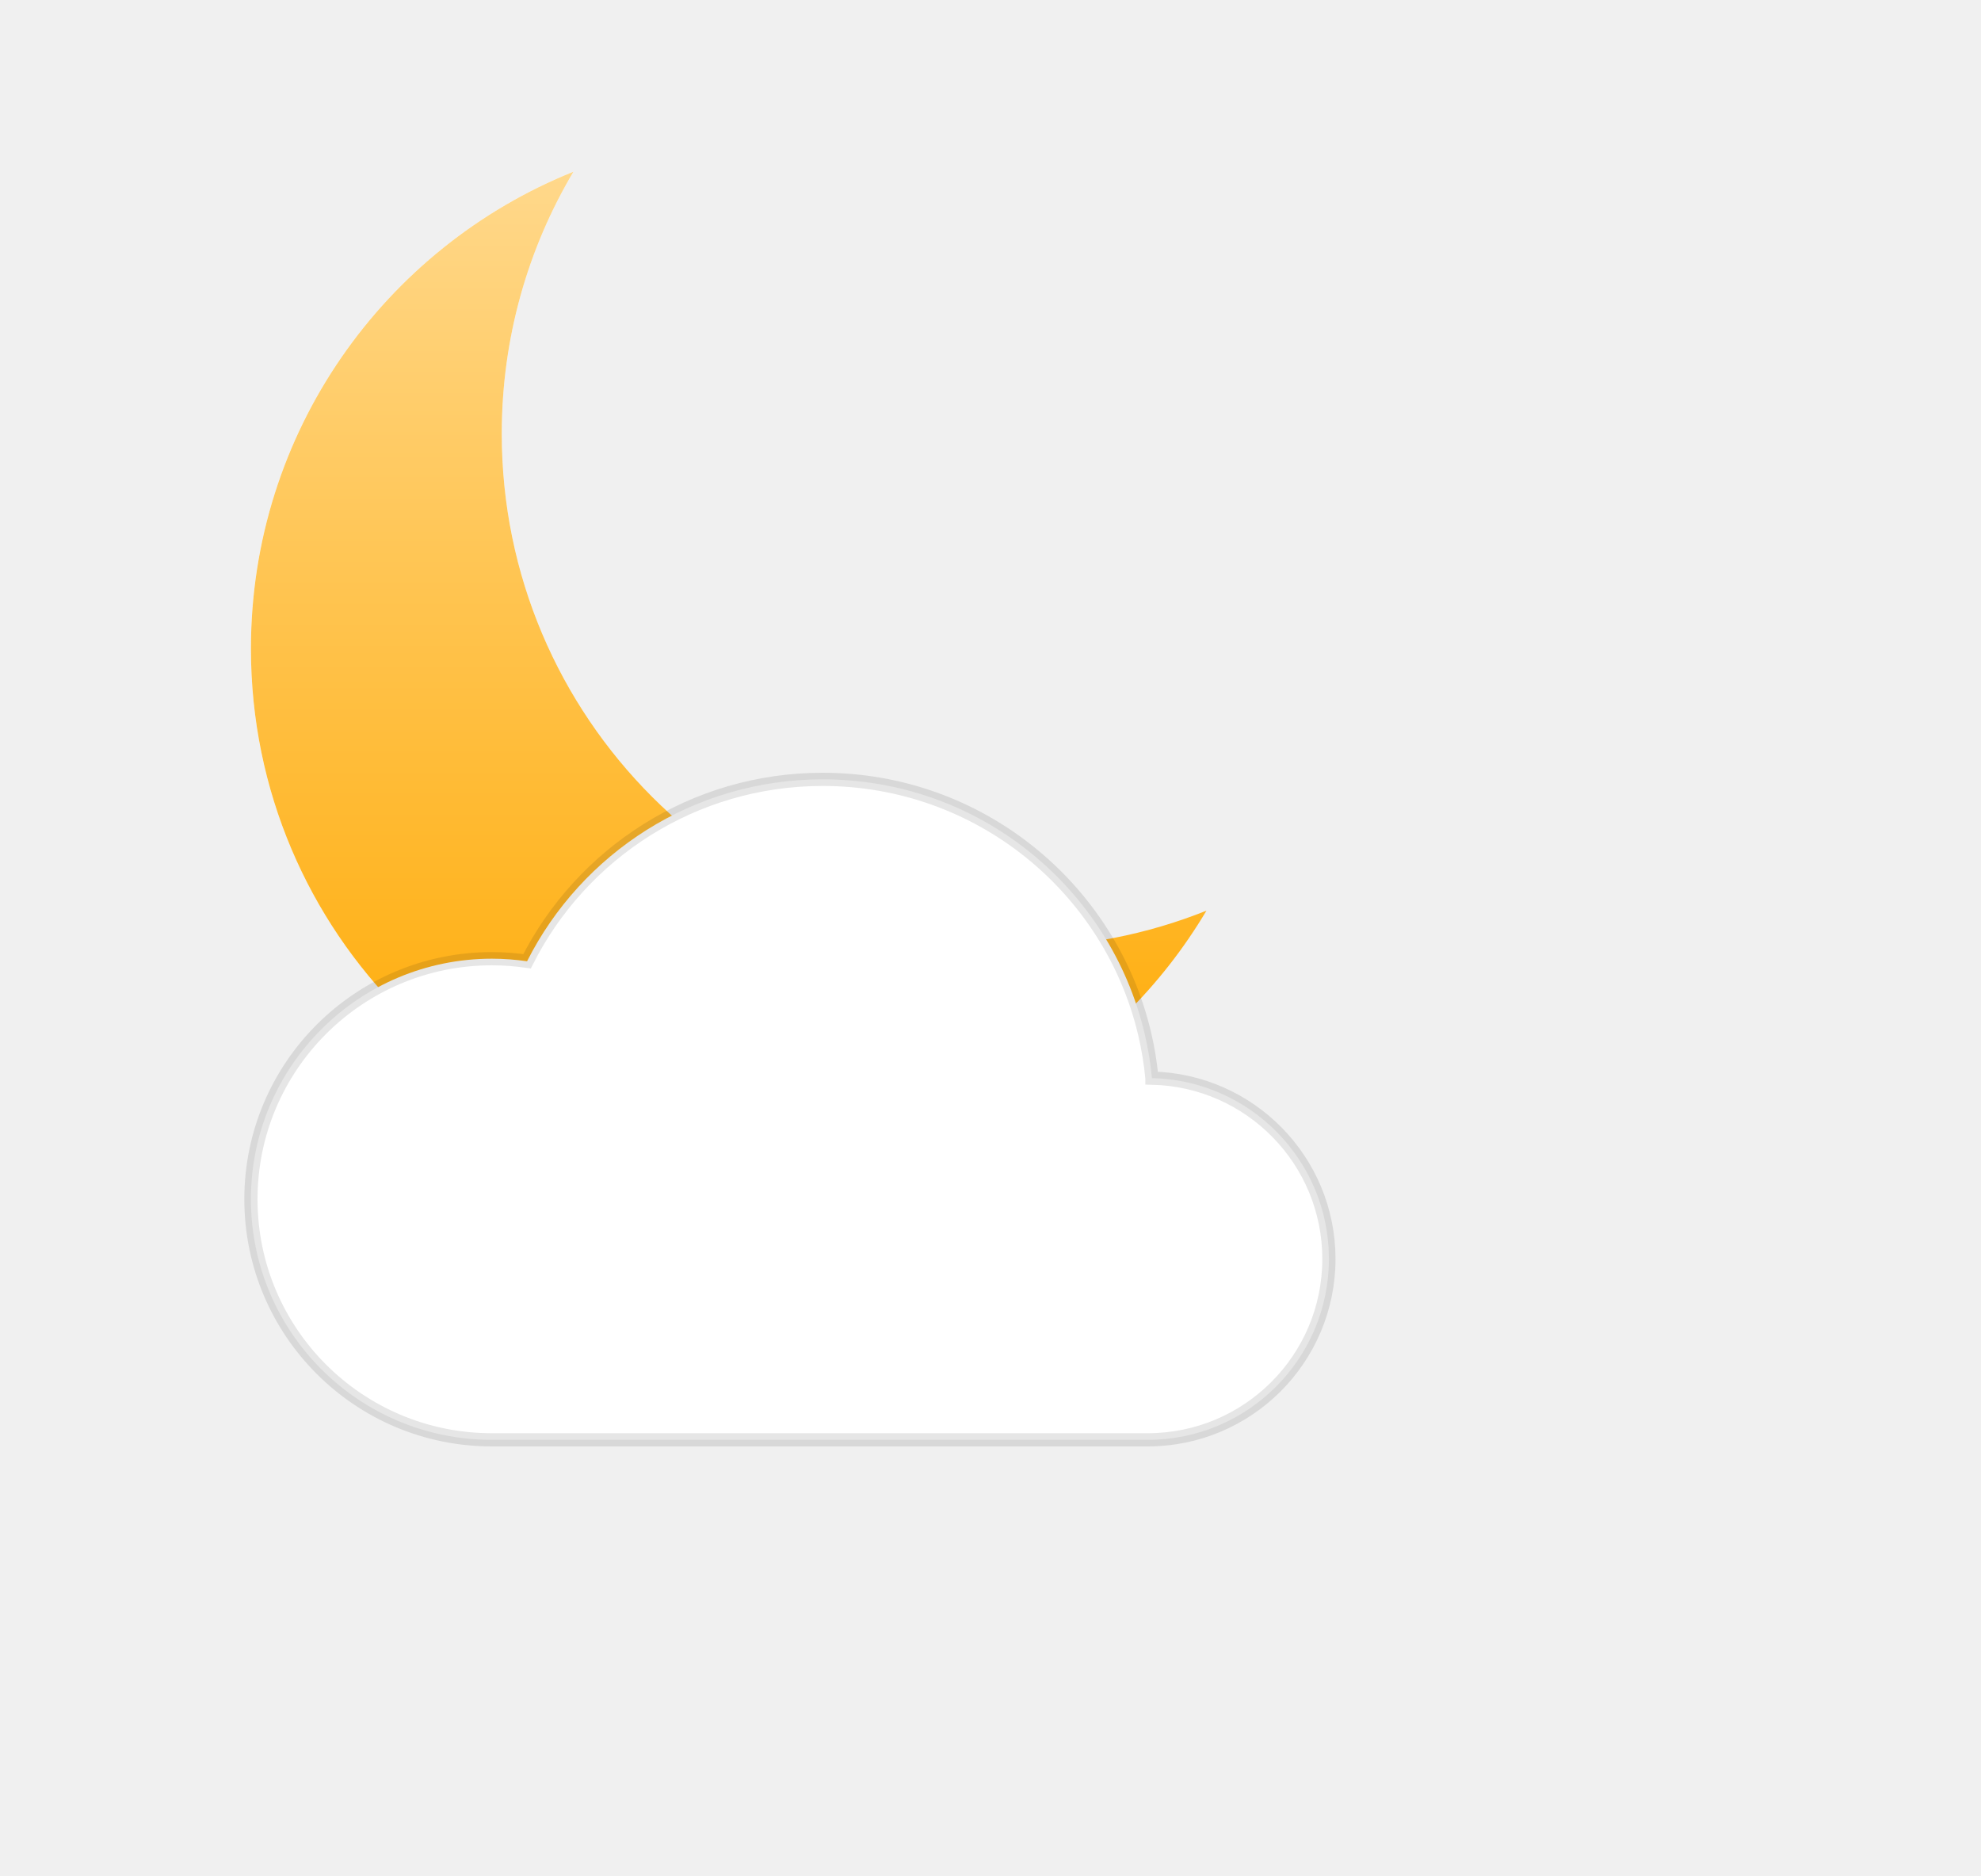
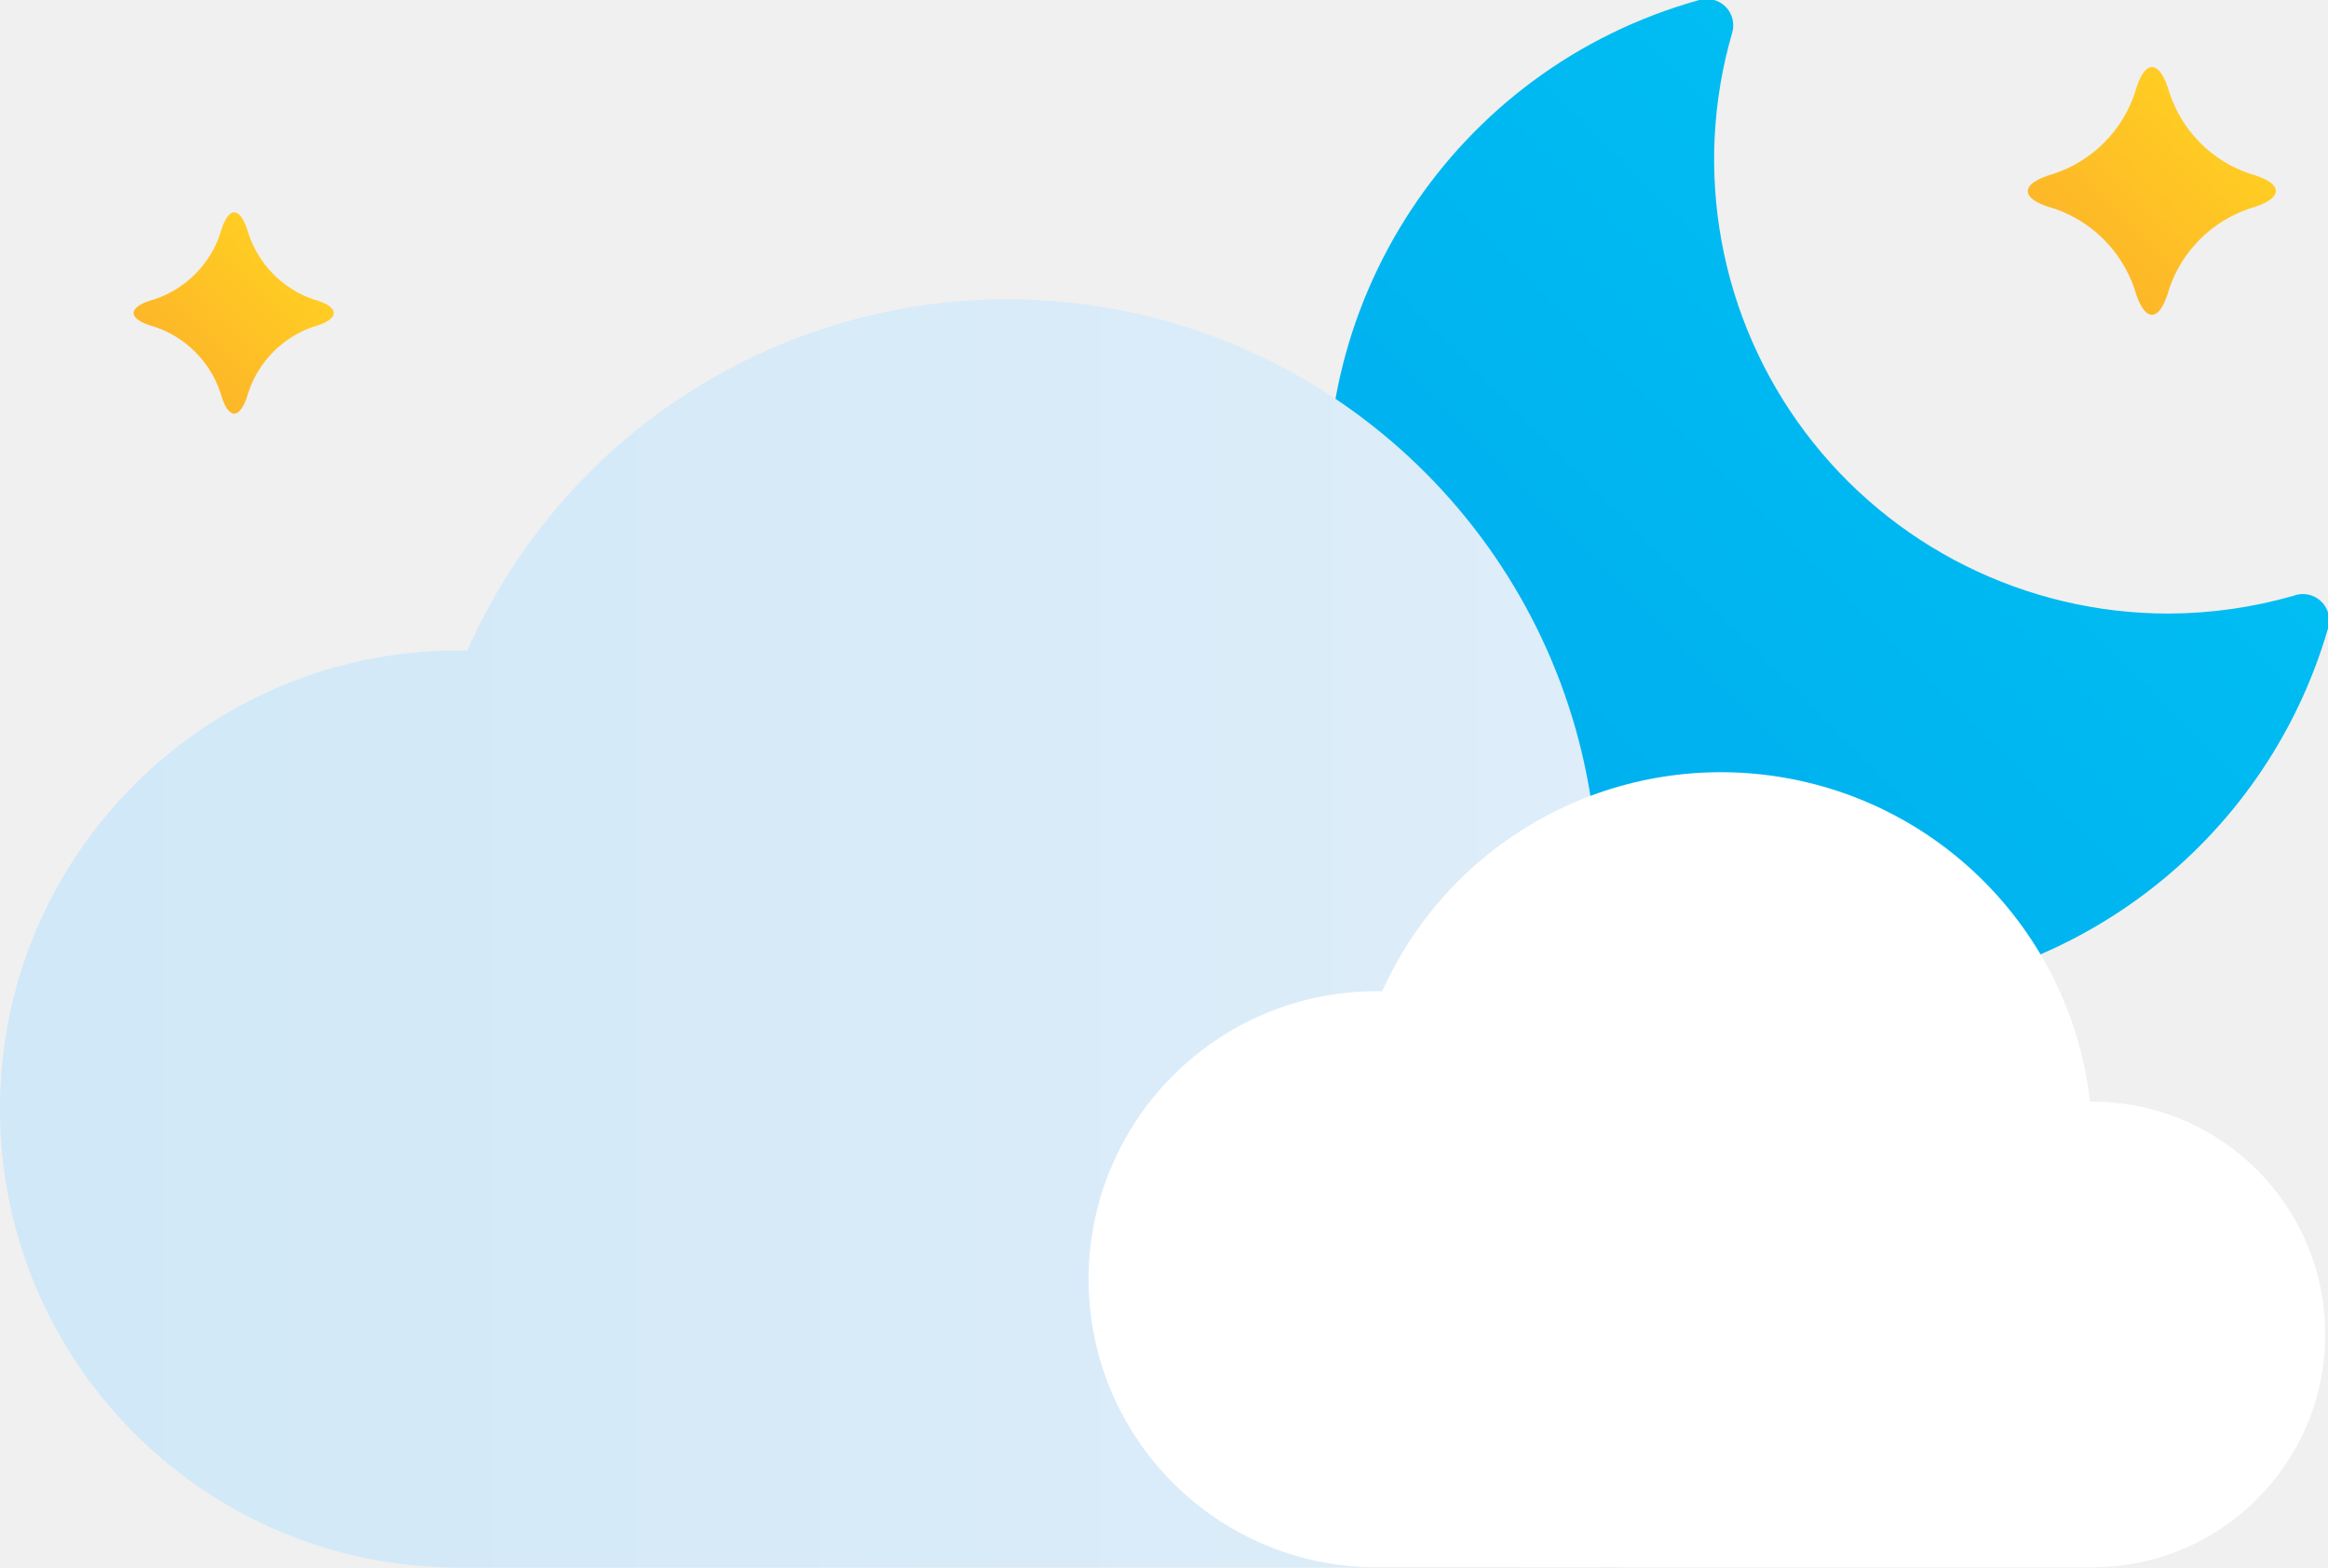
- <svg xmlns="http://www.w3.org/2000/svg" width="150" height="142" viewBox="0 0 150 142" fill="none">
-   <g filter="url(#filter0_b_416_258)">
-     <path fill-rule="evenodd" clip-rule="evenodd" d="M91.352 68.94C86.88 70.733 81.997 71.72 76.883 71.72C55.405 71.72 37.993 54.309 37.993 32.83C37.993 25.587 39.973 18.806 43.421 13C29.108 18.741 19 32.745 19 49.11C19 70.588 36.412 88 57.89 88C72.126 88 84.575 80.352 91.352 68.94Z" fill="url(#paint0_linear_416_258)" />
+ <svg xmlns="http://www.w3.org/2000/svg" xmlns:xlink="http://www.w3.org/1999/xlink" viewBox="0 0 67 45.11">
+   <defs>
+     <style>.cls-1{fill:url(#New_Gradient_Swatch_copy);}.cls-2{fill:url(#New_Gradient_Swatch_copy_2);}.cls-3{fill:#fff;}.cls-4{fill:url(#New_Gradient_Swatch_1);}.cls-5{fill:url(#New_Gradient_Swatch_1-2);}</style>
+     <linearGradient id="New_Gradient_Swatch_copy" x1="42.62" y1="24.38" x2="58.22" y2="8.78" gradientUnits="userSpaceOnUse">
+       <stop offset="0" stop-color="#00aeef" />
+       <stop offset="1" stop-color="#00bdf2" />
+     </linearGradient>
+     <linearGradient id="New_Gradient_Swatch_copy_2" y1="26.89" x2="56.67" y2="26.89" gradientUnits="userSpaceOnUse">
+       <stop offset="0" stop-color="#d0e8f8" />
+       <stop offset="1" stop-color="#e1eef9" />
+     </linearGradient>
+     <linearGradient id="New_Gradient_Swatch_1" x1="60.1" y1="7.32" x2="63.77" y2="3.65" gradientUnits="userSpaceOnUse">
+       <stop offset="0" stop-color="#fdb728" />
+       <stop offset="1" stop-color="#ffcd23" />
+     </linearGradient>
+     <linearGradient id="New_Gradient_Swatch_1-2" x1="5.26" y1="10.49" x2="8.23" y2="7.52" xlink:href="#New_Gradient_Swatch_1" />
+   </defs>
+   <g id="Слой_2" data-name="Слой 2">
+     <g id="Icons">
+       <g id="Party_Cloudy_Night" data-name="Party Cloudy Night">
+         <path class="cls-1" d="M52.94,28.67A14.6,14.6,0,0,1,48.91,0a.77.77,0,0,1,.75.19.76.76,0,0,1,.19.76A13.07,13.07,0,0,0,62.41,17.66,13.17,13.17,0,0,0,66,17.15a.76.76,0,0,1,1,.94A14.67,14.67,0,0,1,52.94,28.67Z" />
+         <path class="cls-2" d="M46,45.11a10.67,10.67,0,1,0,0-21.33h-.11a17,17,0,0,0-32.44-5.06H13.2a13.2,13.2,0,0,0,0,26.4" />
+         <path class="cls-3" d="M60.22,45.11a6.7,6.7,0,1,0,0-13.4h-.07a10.69,10.69,0,0,0-20.37-3.18h-.16a8.29,8.29,0,0,0,0,16.58" />
+         <path class="cls-4" d="M62.43,8.31c-.27,1-.72,1-1,0A3.7,3.7,0,0,0,59.11,6c-1-.27-1-.72,0-1a3.68,3.68,0,0,0,2.33-2.32c.27-1,.72-1,1,0A3.67,3.67,0,0,0,64.75,5c1,.27,1,.72,0,1A3.68,3.68,0,0,0,62.43,8.31Z" />
+         <path class="cls-5" d="M7.15,11.29c-.23.82-.59.82-.81,0A3,3,0,0,0,4.46,9.41c-.82-.22-.82-.58,0-.8A3,3,0,0,0,6.34,6.72c.22-.81.58-.81.81,0A3,3,0,0,0,9,8.61c.81.22.81.58,0,.8A3,3,0,0,0,7.15,11.29Z" />
+       </g>
+     </g>
  </g>
-   <g filter="url(#filter1_b_416_258)">
-     <path fill-rule="evenodd" clip-rule="evenodd" d="M90.266 69.838C86.088 71.349 81.582 72.173 76.883 72.173C55.155 72.173 37.541 54.558 37.541 32.83C37.541 25.983 39.29 19.543 42.367 13.935C28.87 19.9 19.452 33.406 19.452 49.11C19.452 70.338 36.661 87.548 57.89 87.548C71.485 87.548 83.432 80.49 90.266 69.838ZM90.661 69.209C86.378 70.832 81.735 71.72 76.883 71.72C55.405 71.72 37.993 54.309 37.993 32.83C37.993 25.852 39.831 19.303 43.049 13.642C43.171 13.426 43.295 13.213 43.421 13C43.19 13.093 42.961 13.187 42.732 13.284C28.785 19.193 19 33.009 19 49.11C19 70.588 36.412 88 57.89 88C71.859 88 84.108 80.635 90.965 69.577C91.096 69.366 91.225 69.154 91.352 68.94C91.123 69.032 90.892 69.121 90.661 69.209Z" fill="url(#paint1_linear_416_258)" />
-   </g>
-   <path fill-rule="evenodd" clip-rule="evenodd" d="M91.352 68.94C86.88 70.733 81.997 71.72 76.883 71.72C55.405 71.72 37.993 54.309 37.993 32.83C37.993 25.587 39.973 18.806 43.421 13C29.108 18.741 19 32.745 19 49.11C19 70.588 36.412 88 57.89 88C72.126 88 84.575 80.352 91.352 68.94Z" fill="url(#paint2_linear_416_258)" />
-   <path d="M100.624 95.305C100.624 102.869 94.481 109 86.901 109H37.246C27.17 109 19 100.848 19 90.788C19 80.731 27.17 72.577 37.246 72.577C38.15 72.577 39.038 72.646 39.909 72.772C44.029 64.605 52.503 59 62.292 59C74.137 59 84.06 67.209 86.667 78.237C86.927 79.338 87.115 80.466 87.223 81.615V81.618C94.651 81.787 100.624 87.85 100.624 95.305Z" fill="url(#paint3_linear_416_258)" stroke="black" stroke-opacity="0.1" />
-   <defs>
-     <filter id="filter0_b_416_258" x="-43.076" y="-49.076" width="196.503" height="199.151" filterUnits="userSpaceOnUse" color-interpolation-filters="sRGB">
-       <feFlood flood-opacity="0" result="BackgroundImageFix" />
-       <feGaussianBlur in="BackgroundImage" stdDeviation="31.038" />
-       <feComposite in2="SourceAlpha" operator="in" result="effect1_backgroundBlur_416_258" />
-       <feBlend mode="normal" in="SourceGraphic" in2="effect1_backgroundBlur_416_258" result="shape" />
-     </filter>
-     <filter id="filter1_b_416_258" x="-43.076" y="-49.076" width="196.503" height="199.151" filterUnits="userSpaceOnUse" color-interpolation-filters="sRGB">
-       <feFlood flood-opacity="0" result="BackgroundImageFix" />
-       <feGaussianBlur in="BackgroundImage" stdDeviation="31.038" />
-       <feComposite in2="SourceAlpha" operator="in" result="effect1_backgroundBlur_416_258" />
-       <feBlend mode="normal" in="SourceGraphic" in2="effect1_backgroundBlur_416_258" result="shape" />
-     </filter>
-     <linearGradient id="paint0_linear_416_258" x1="31.319" y1="23.848" x2="101.188" y2="54.328" gradientUnits="userSpaceOnUse">
-       <stop stop-color="white" />
-       <stop offset="1" stop-color="white" stop-opacity="0" />
-     </linearGradient>
-     <linearGradient id="paint1_linear_416_258" x1="13.044" y1="30.716" x2="48.431" y2="46.307" gradientUnits="userSpaceOnUse">
-       <stop stop-color="white" />
-       <stop offset="1" stop-color="white" stop-opacity="0" />
-     </linearGradient>
-     <linearGradient id="paint2_linear_416_258" x1="55.176" y1="13" x2="55.176" y2="88" gradientUnits="userSpaceOnUse">
-       <stop stop-color="#FFD88B" />
-       <stop offset="1" stop-color="#FFA900" />
-     </linearGradient>
-     <linearGradient id="paint3_linear_416_258" x1="49.728" y1="73.865" x2="49.728" y2="123.865" gradientUnits="userSpaceOnUse">
-       <stop offset="1" stop-color="white" />
-       <stop offset="1" stop-color="white" stop-opacity="0" />
-     </linearGradient>
-   </defs>
</svg>
